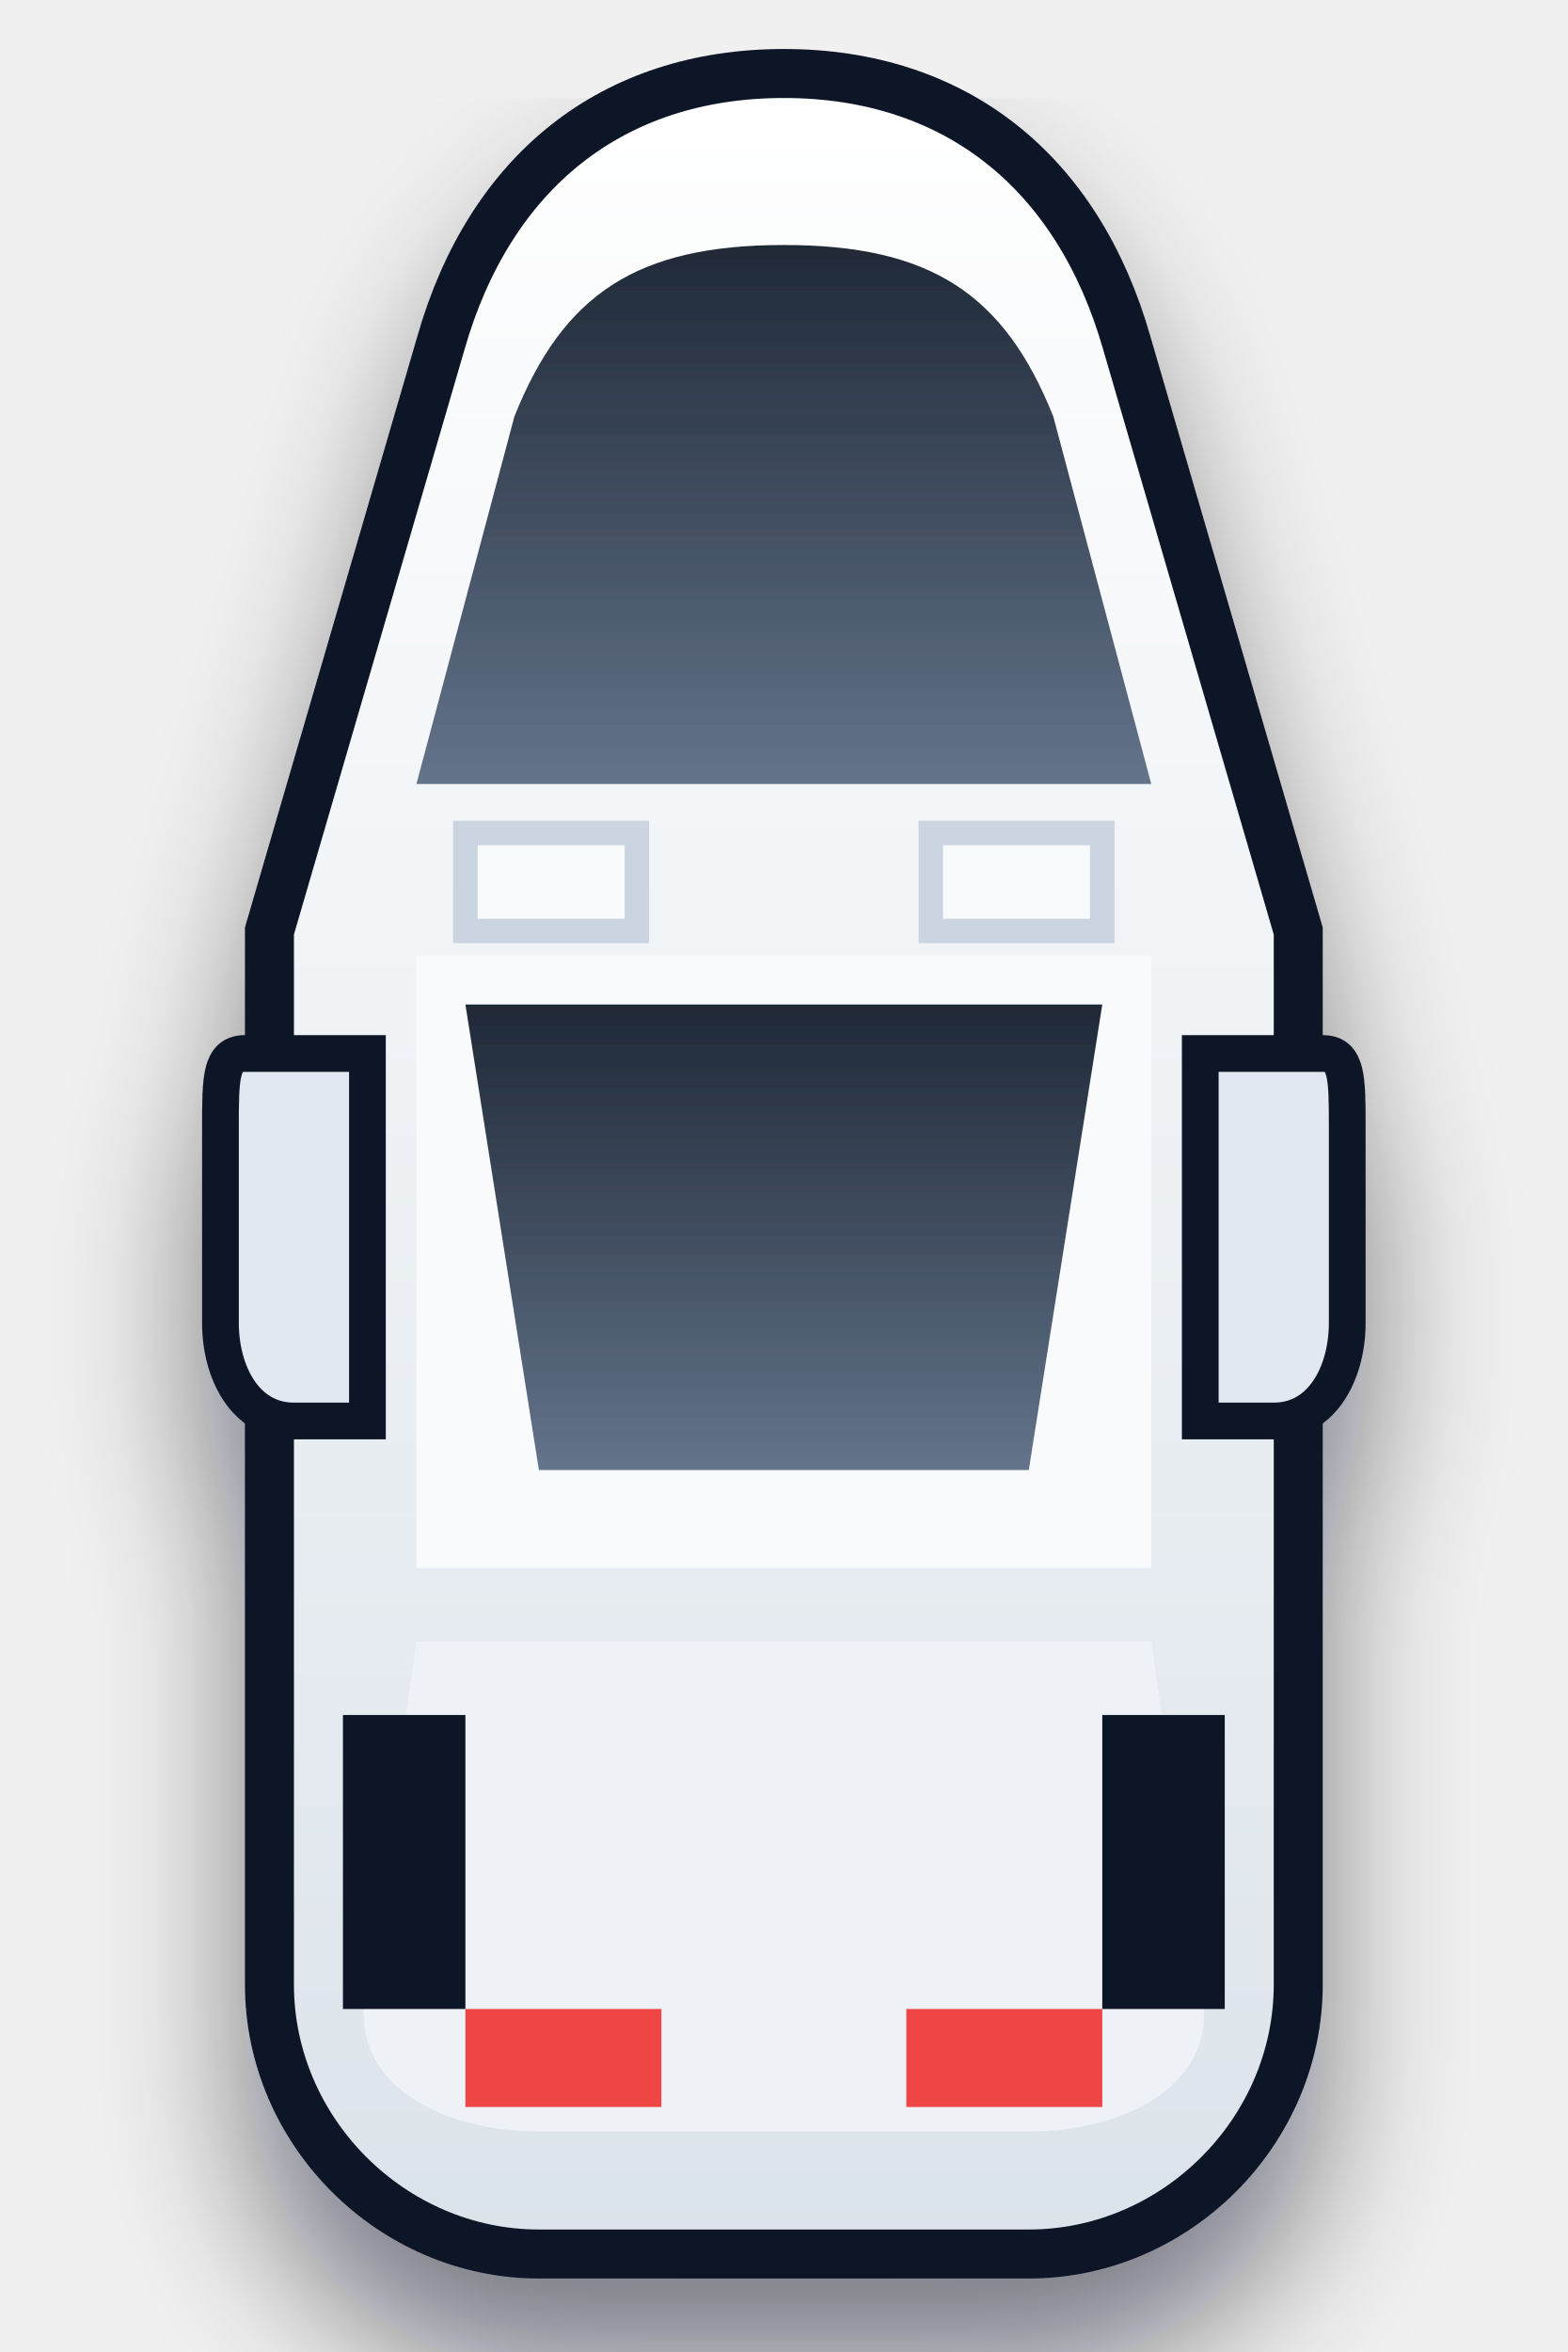
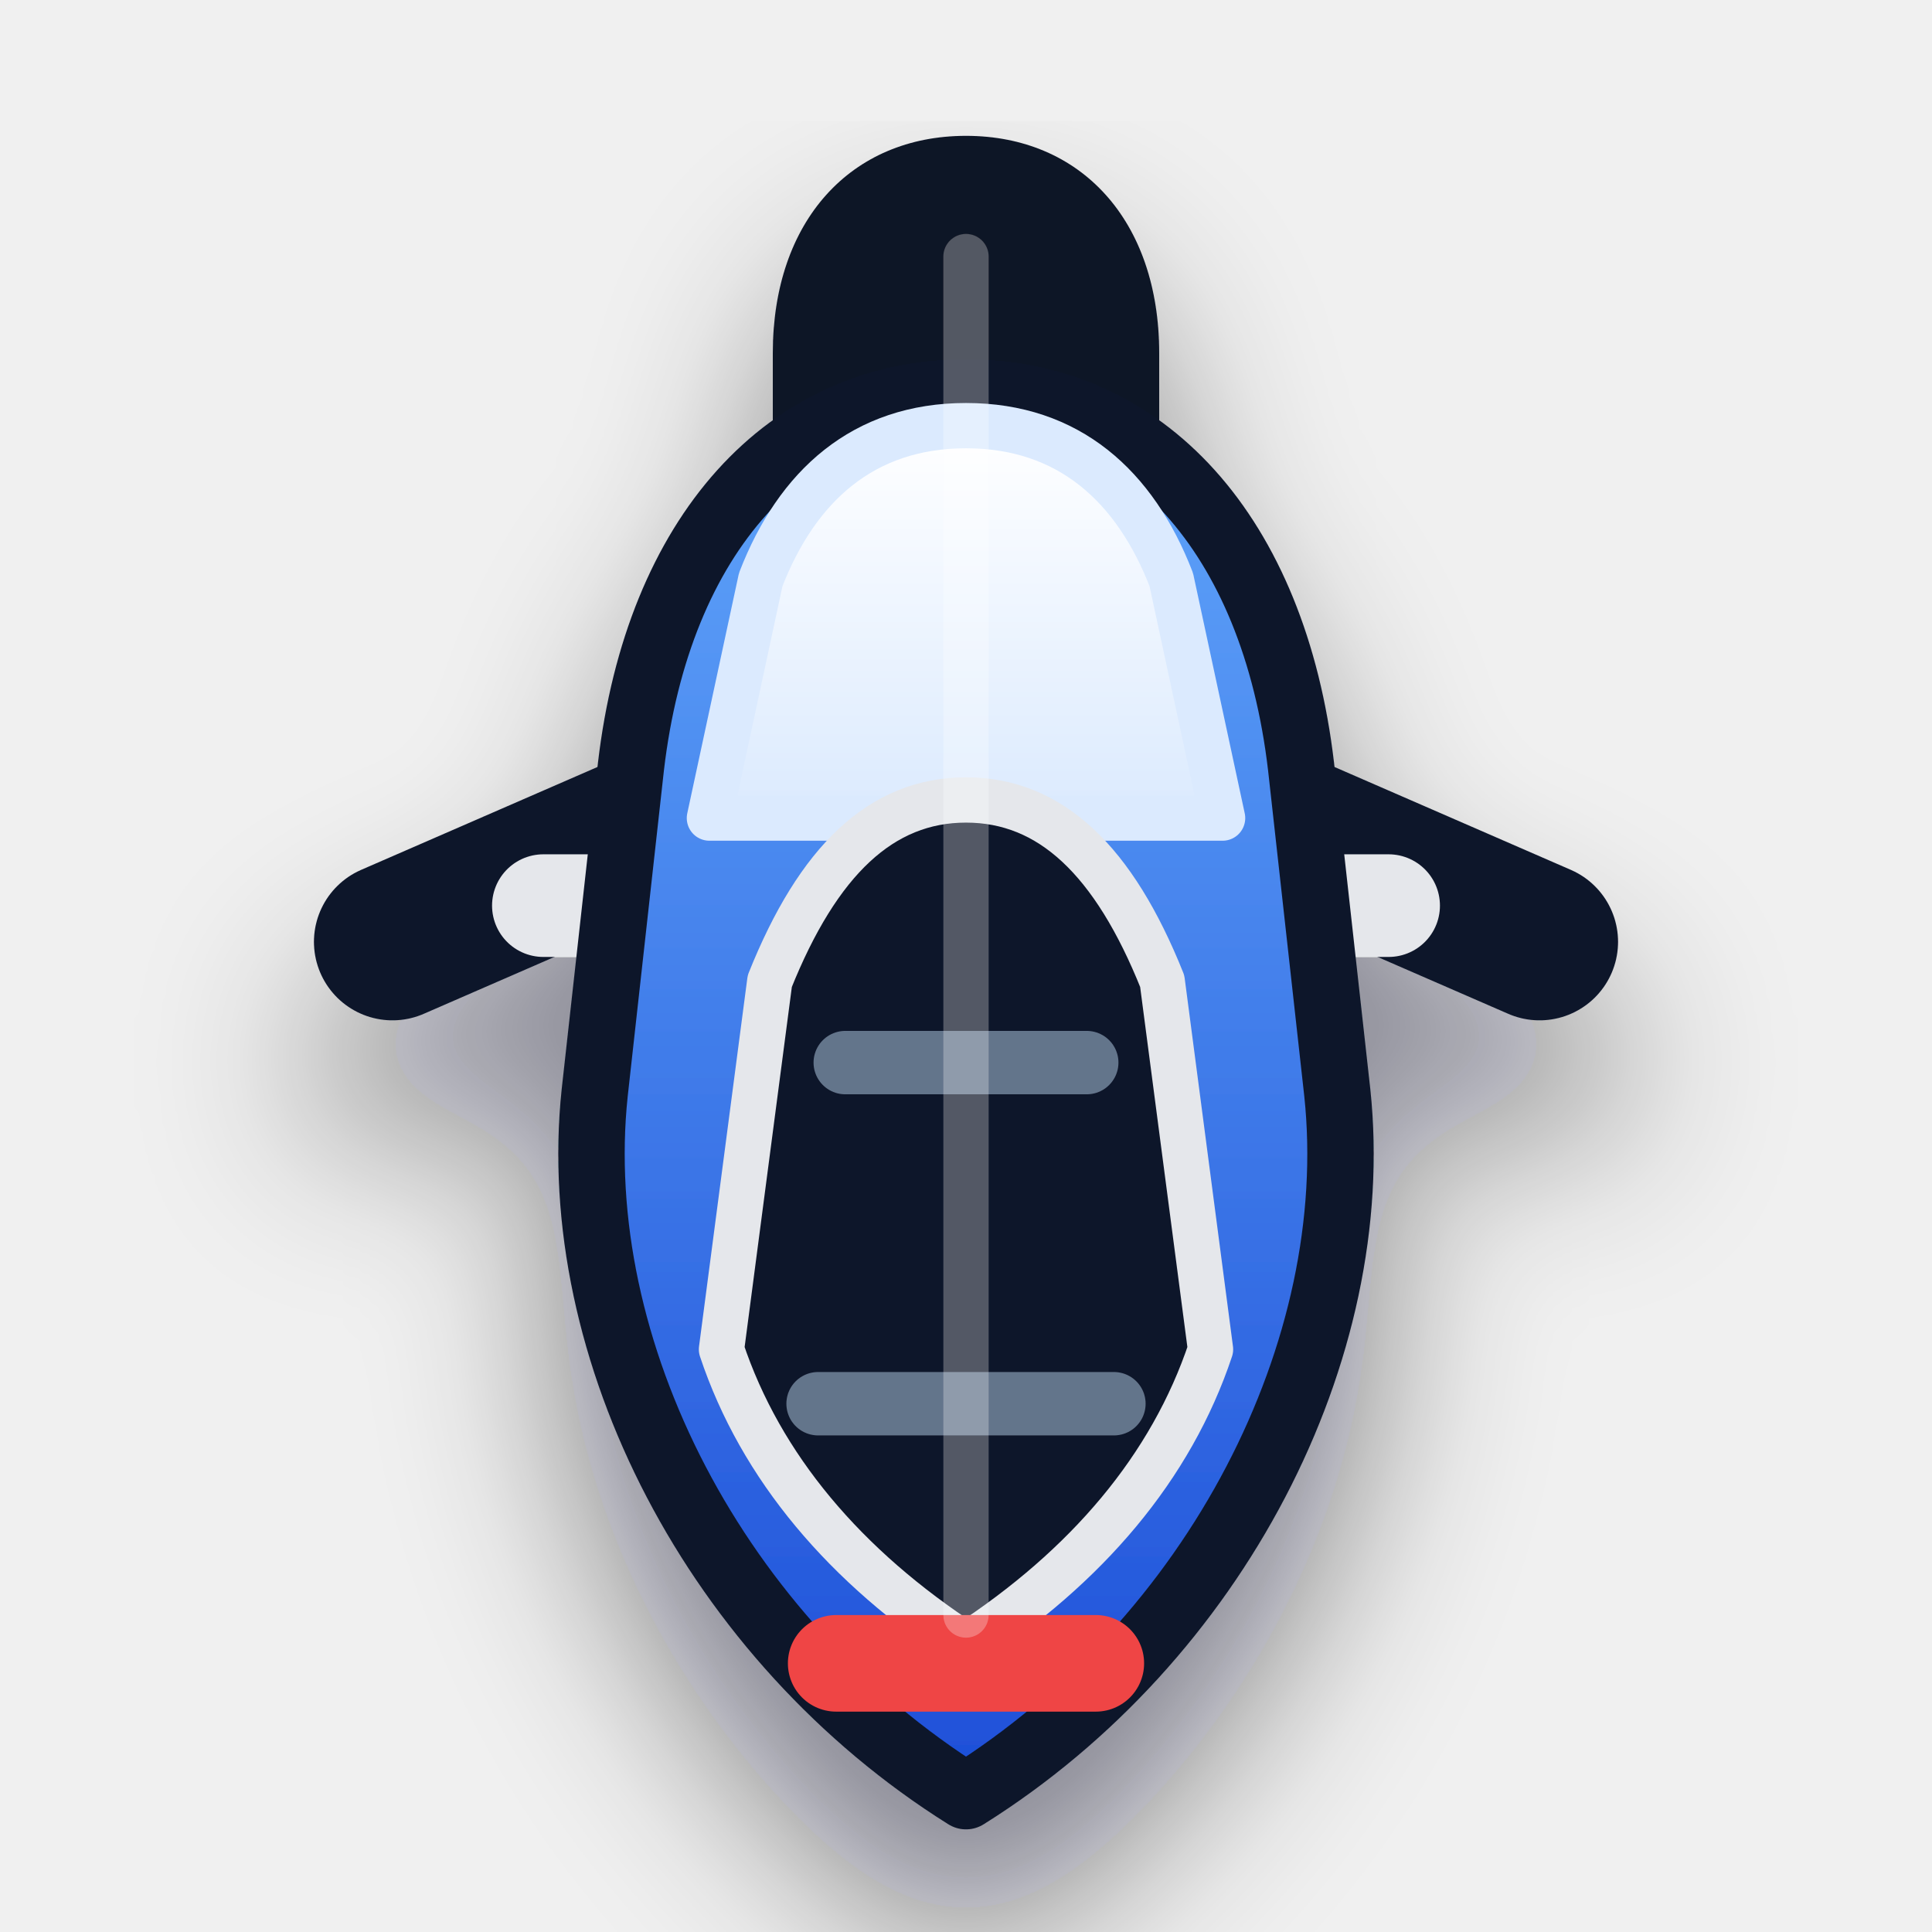
- <svg xmlns="http://www.w3.org/2000/svg" viewBox="0 0 64 96">
+ <svg xmlns="http://www.w3.org/2000/svg" viewBox="0 0 64 64">
  <defs>
-     <linearGradient id="body" x1="0" y1="0" x2="0" y2="1">
+     <linearGradient id="moto-body" x1="0" y1="0" x2="0" y2="1">
      <stop offset="0" stop-color="#ffffff" />
-       <stop offset="1" stop-color="#dbe3ea" />
+       <stop offset="1" stop-color="#dbeafe" />
    </linearGradient>
-     <linearGradient id="glass" x1="0" y1="0" x2="0" y2="1">
-       <stop offset="0" stop-color="#1f2937" />
-       <stop offset="1" stop-color="#64748b" />
+     <linearGradient id="moto-blue" x1="0" y1="0" x2="0" y2="1">
+       <stop offset="0" stop-color="#60a5fa" />
+       <stop offset="1" stop-color="#1d4ed8" />
    </linearGradient>
-     <filter id="shadow" x="-40%" y="-30%" width="180%" height="180%">
-       <feDropShadow dx="0" dy="4" stdDeviation="3" flood-color="#020617" flood-opacity=".48" />
+     <filter id="moto-shadow" x="-45%" y="-45%" width="190%" height="190%">
+       <feDropShadow dx="0" dy="4" stdDeviation="3" flood-color="#020617" flood-opacity=".46" />
    </filter>
  </defs>
-   <g filter="url(#shadow)">
-     <path d="M18 14C20 7 25 3 32 3s12 4 14 11l7 24v43c0 6-5 11-11 11H22c-6 0-11-5-11-11V38l7-24z" fill="url(#body)" stroke="#111827" stroke-width="2" />
-     <path d="M21 17c2-5 5-7 11-7s9 2 11 7l4 15H17l4-15z" fill="url(#glass)" />
-     <path d="M17 39h30v25H17z" fill="#f8fafc" />
-     <path d="M19 41h26l-3 19H22l-3-19z" fill="url(#glass)" />
-     <path d="M17 67h30l2 14c1 4-3 6-7 6H22c-4 0-8-2-7-6l2-14z" fill="#eef2f6" />
-     <path d="M14 70h5v12h-5zM45 70h5v12h-5z" fill="#111827" />
-     <path d="M19 82h8v4h-8zM37 82h8v4h-8z" rx="2" fill="#ef4444" />
-     <path d="M19 34h7v4h-7zM38 34h7v4h-7z" rx="2" fill="#f8fafc" stroke="#cbd5e1" />
-     <path d="M10 43h5v15h-3c-2 0-3-2-3-4v-8c0-2 0-3 1-3zM49 43h5c1 0 1 1 1 3v8c0 2-1 4-3 4h-3V43z" fill="#e2e8f0" stroke="#111827" stroke-width="1.5" />
+   <g filter="url(#moto-shadow)" stroke-linecap="round" stroke-linejoin="round">
+     <path d="M32 4.5c3.8 0 6.4 2.8 6.4 7.2v5.8c0 2.7-2.1 4.8-6.4 4.8s-6.4-2.1-6.4-4.8v-5.8c0-4.4 2.6-7.2 6.4-7.2z" fill="#111827" />
+     <path d="M21.5 27.5 13 31.2M42.5 27.5l8.5 3.7" fill="none" stroke="#0f172a" stroke-width="5.2" />
+     <path d="M18 30h9M37 30h9" fill="none" stroke="#e5e7eb" stroke-width="3.4" />
+     <path d="M32 13c5.9 0 10.2 4.7 11.1 12.4l1.2 10.8c.9 8.5-4 18.1-12.3 23.3-8.3-5.2-13.2-14.8-12.3-23.3l1.2-10.8C21.8 17.7 26.1 13 32 13z" fill="url(#moto-blue)" stroke="#0f172a" stroke-width="2.2" />
+     <path d="M25.2 19.2c1.2-3.1 3.4-5.1 6.8-5.1s5.6 2 6.8 5.1l1.7 7.9h-17l1.7-7.9z" fill="url(#moto-body)" stroke="#dbeafe" stroke-width="1.5" />
+     <path d="M25.5 32.5c1.6-4 3.7-6 6.5-6s4.9 2 6.5 6l1.6 12.2c-1.3 3.9-4.1 7.2-8.1 9.8-4-2.6-6.8-5.9-8.1-9.8l1.6-12.2z" fill="#0f172a" stroke="#e5e7eb" stroke-width="1.5" />
+     <path d="M28 35.2h8M27.1 46.5h9.8" fill="none" stroke="#64748b" stroke-width="2.1" />
+     <path d="M27.7 55.1h8.6" stroke="#ef4444" stroke-width="3.2" />
+     <path d="M32 8.5v45" stroke="#ffffff" stroke-width="1.5" opacity=".28" />
  </g>
</svg>
